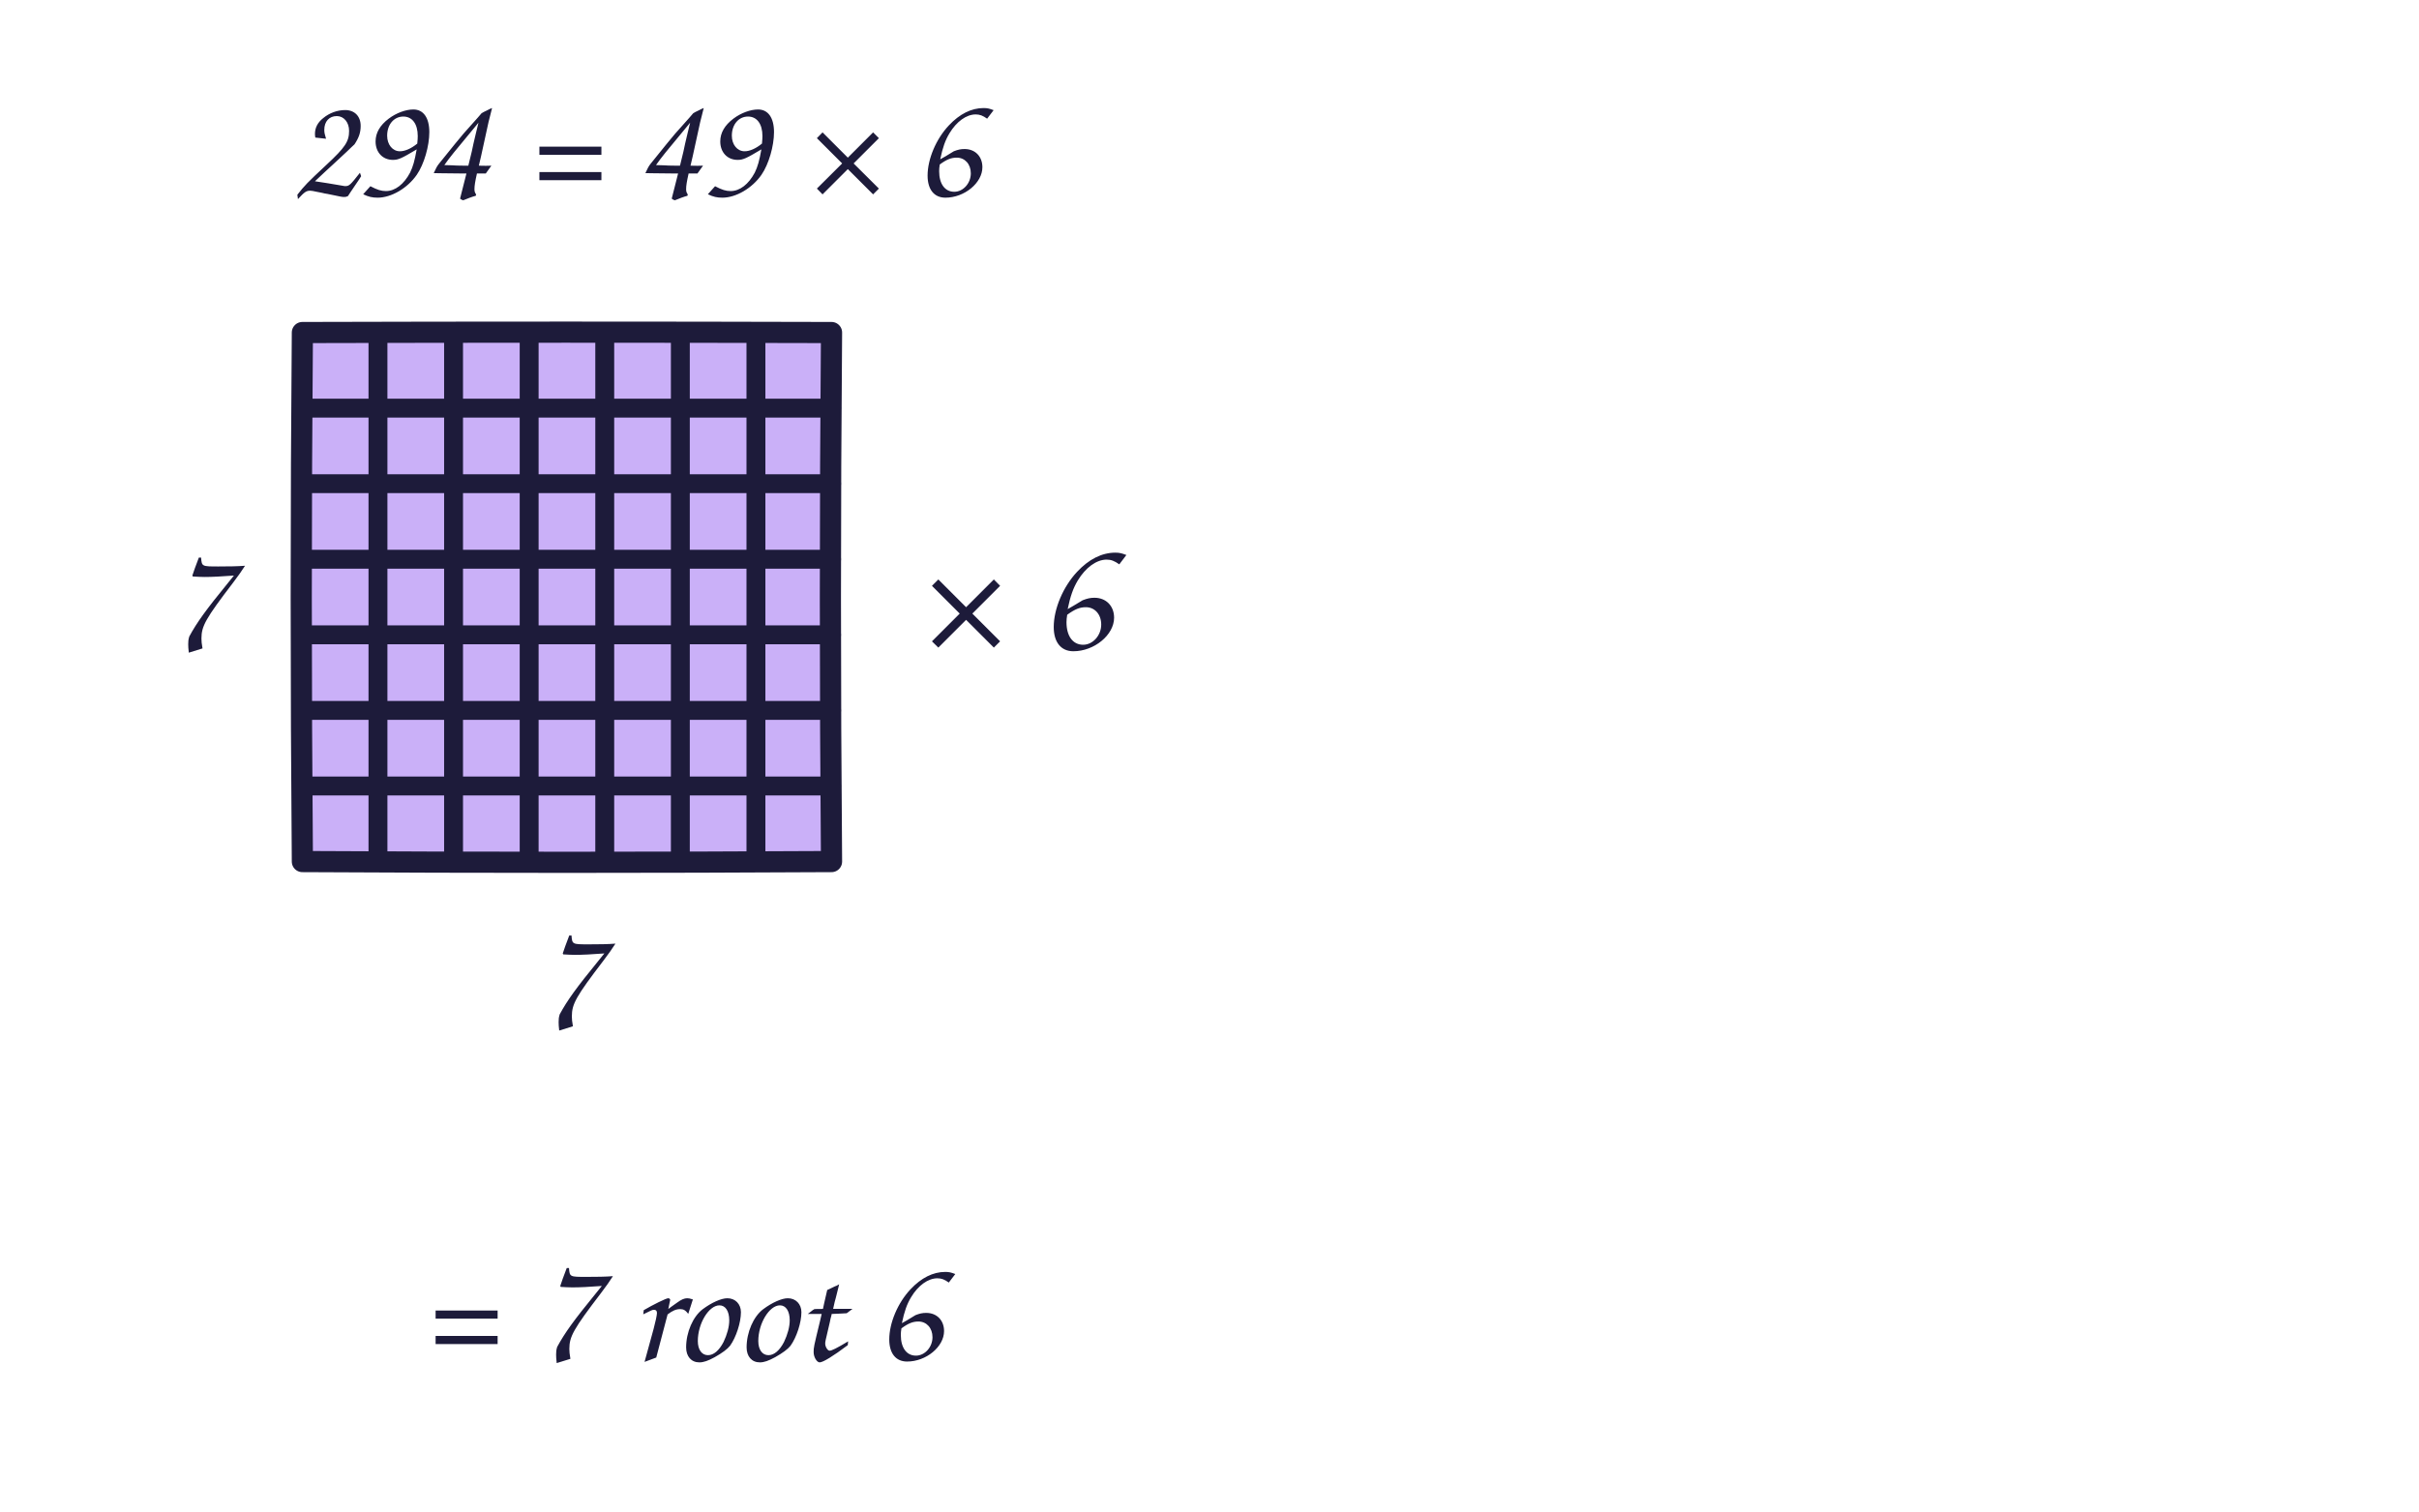
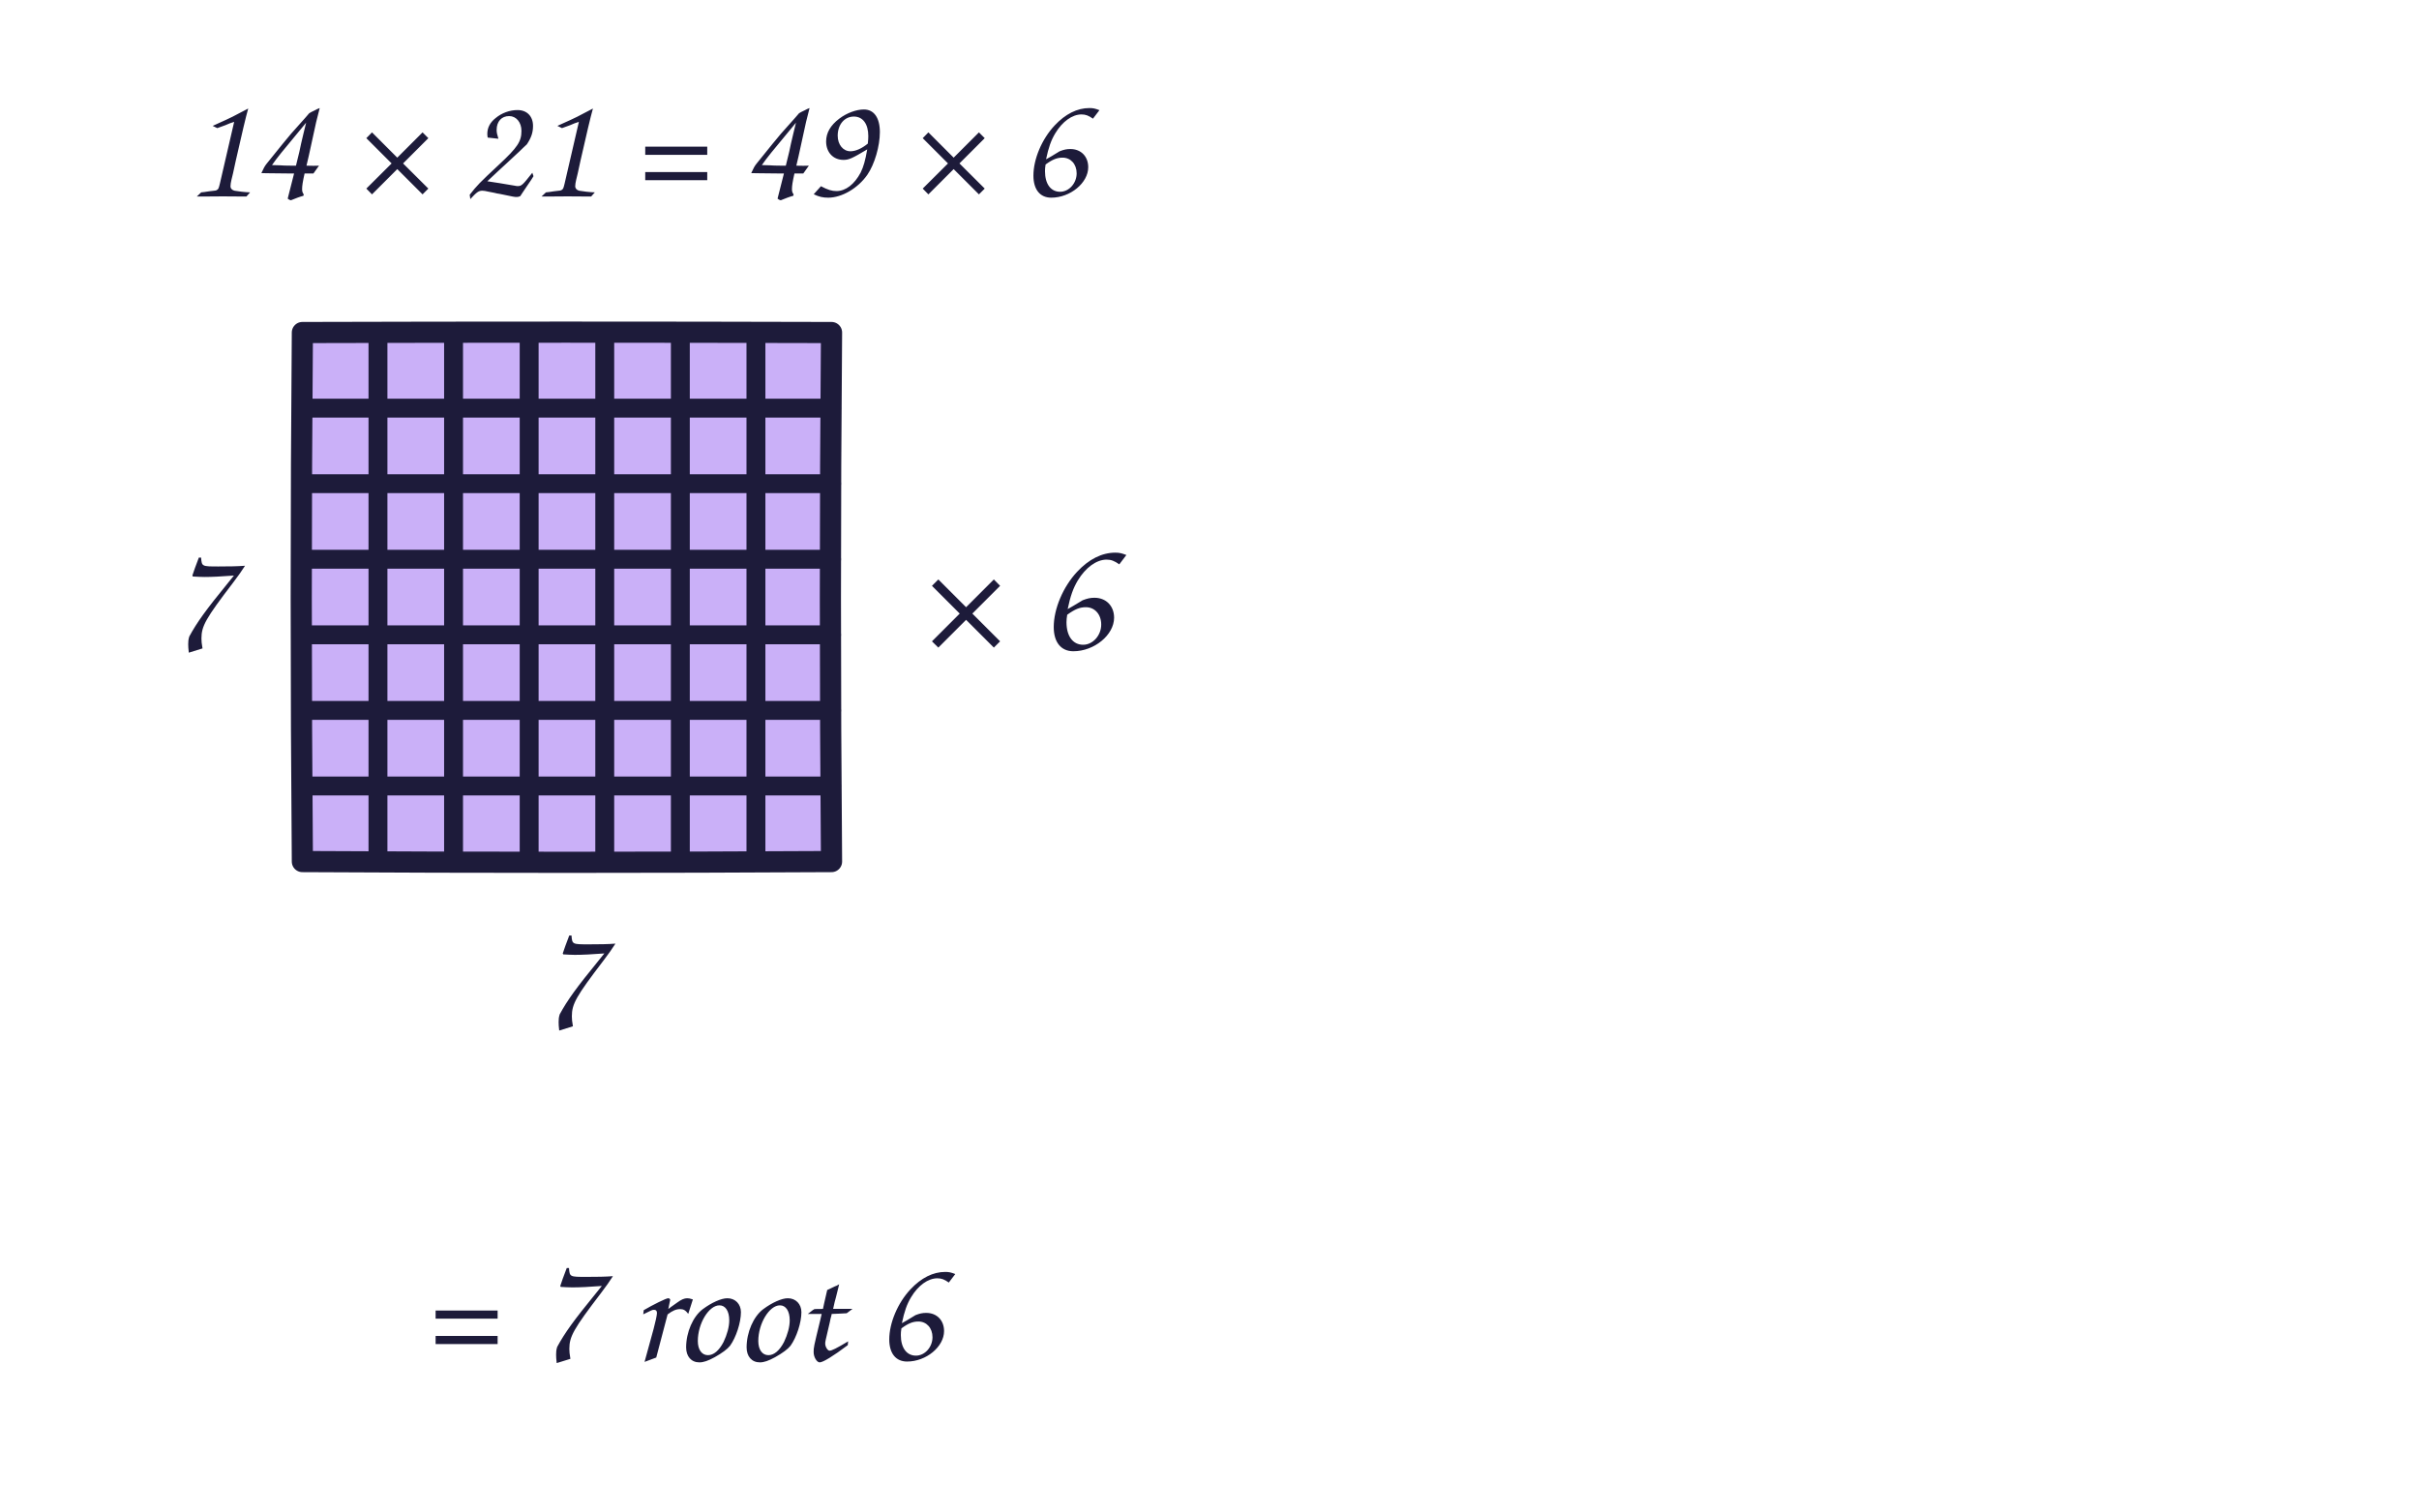
- <svg xmlns="http://www.w3.org/2000/svg" viewBox="0 0 320 200" width="320" height="200" aria-label="294 as a square of 49 tiles, 7 on a side, times 6; and 2352 as a square of 784, 28 on a side, times 3">
-   <text x="84" y="26" font-family="Caveat, cursive" font-size="20" text-anchor="middle" fill="#1d1b3a">294 = 49 × 6</text>
+ <svg xmlns="http://www.w3.org/2000/svg" viewBox="0 0 320 200" width="320" height="200" aria-label="14 times 21 is 49 times 6: a square of 49 tiles, 7 on a side, times 6">
+   <text x="84" y="26" font-family="Caveat, cursive" font-size="20" text-anchor="middle" fill="#1d1b3a">14 × 21 = 49 × 6</text>
  <g data-part="sq49">
    <path d="M40 44Q74.7 43.9 110 44Q109.7 79.2 110 114Q75.1 114.2 40 114Q39.7 79 40 44" fill="#7c3aed" fill-opacity="0.4" stroke="#1d1b3a" stroke-width="2.8" stroke-linecap="round" stroke-linejoin="round" />
    <path d="M50 44v70M60 44v70M70 44v70M80 44v70M90 44v70M100 44v70M40 54h70M40 64h70M40 74h70M40 84h70M40 94h70M40 104h70" fill="none" stroke="#1d1b3a" stroke-width="2.5" stroke-linecap="round" stroke-linejoin="round" />
  </g>
  <g data-part="side7">
    <text x="75" y="136" font-family="Caveat, cursive" font-size="20" text-anchor="middle" fill="#1d1b3a">7</text>
    <text x="26" y="86" font-family="Caveat, cursive" font-size="20" text-anchor="middle" fill="#1d1b3a">7</text>
  </g>
  <g data-part="six">
    <text x="134" y="86" font-family="Caveat, cursive" font-size="22" text-anchor="middle" fill="#1d1b3a">× 6</text>
  </g>
  <text x="90" y="180" font-family="Caveat, cursive" font-size="20" text-anchor="middle" fill="#1d1b3a">= 7 root 6</text>
</svg>
